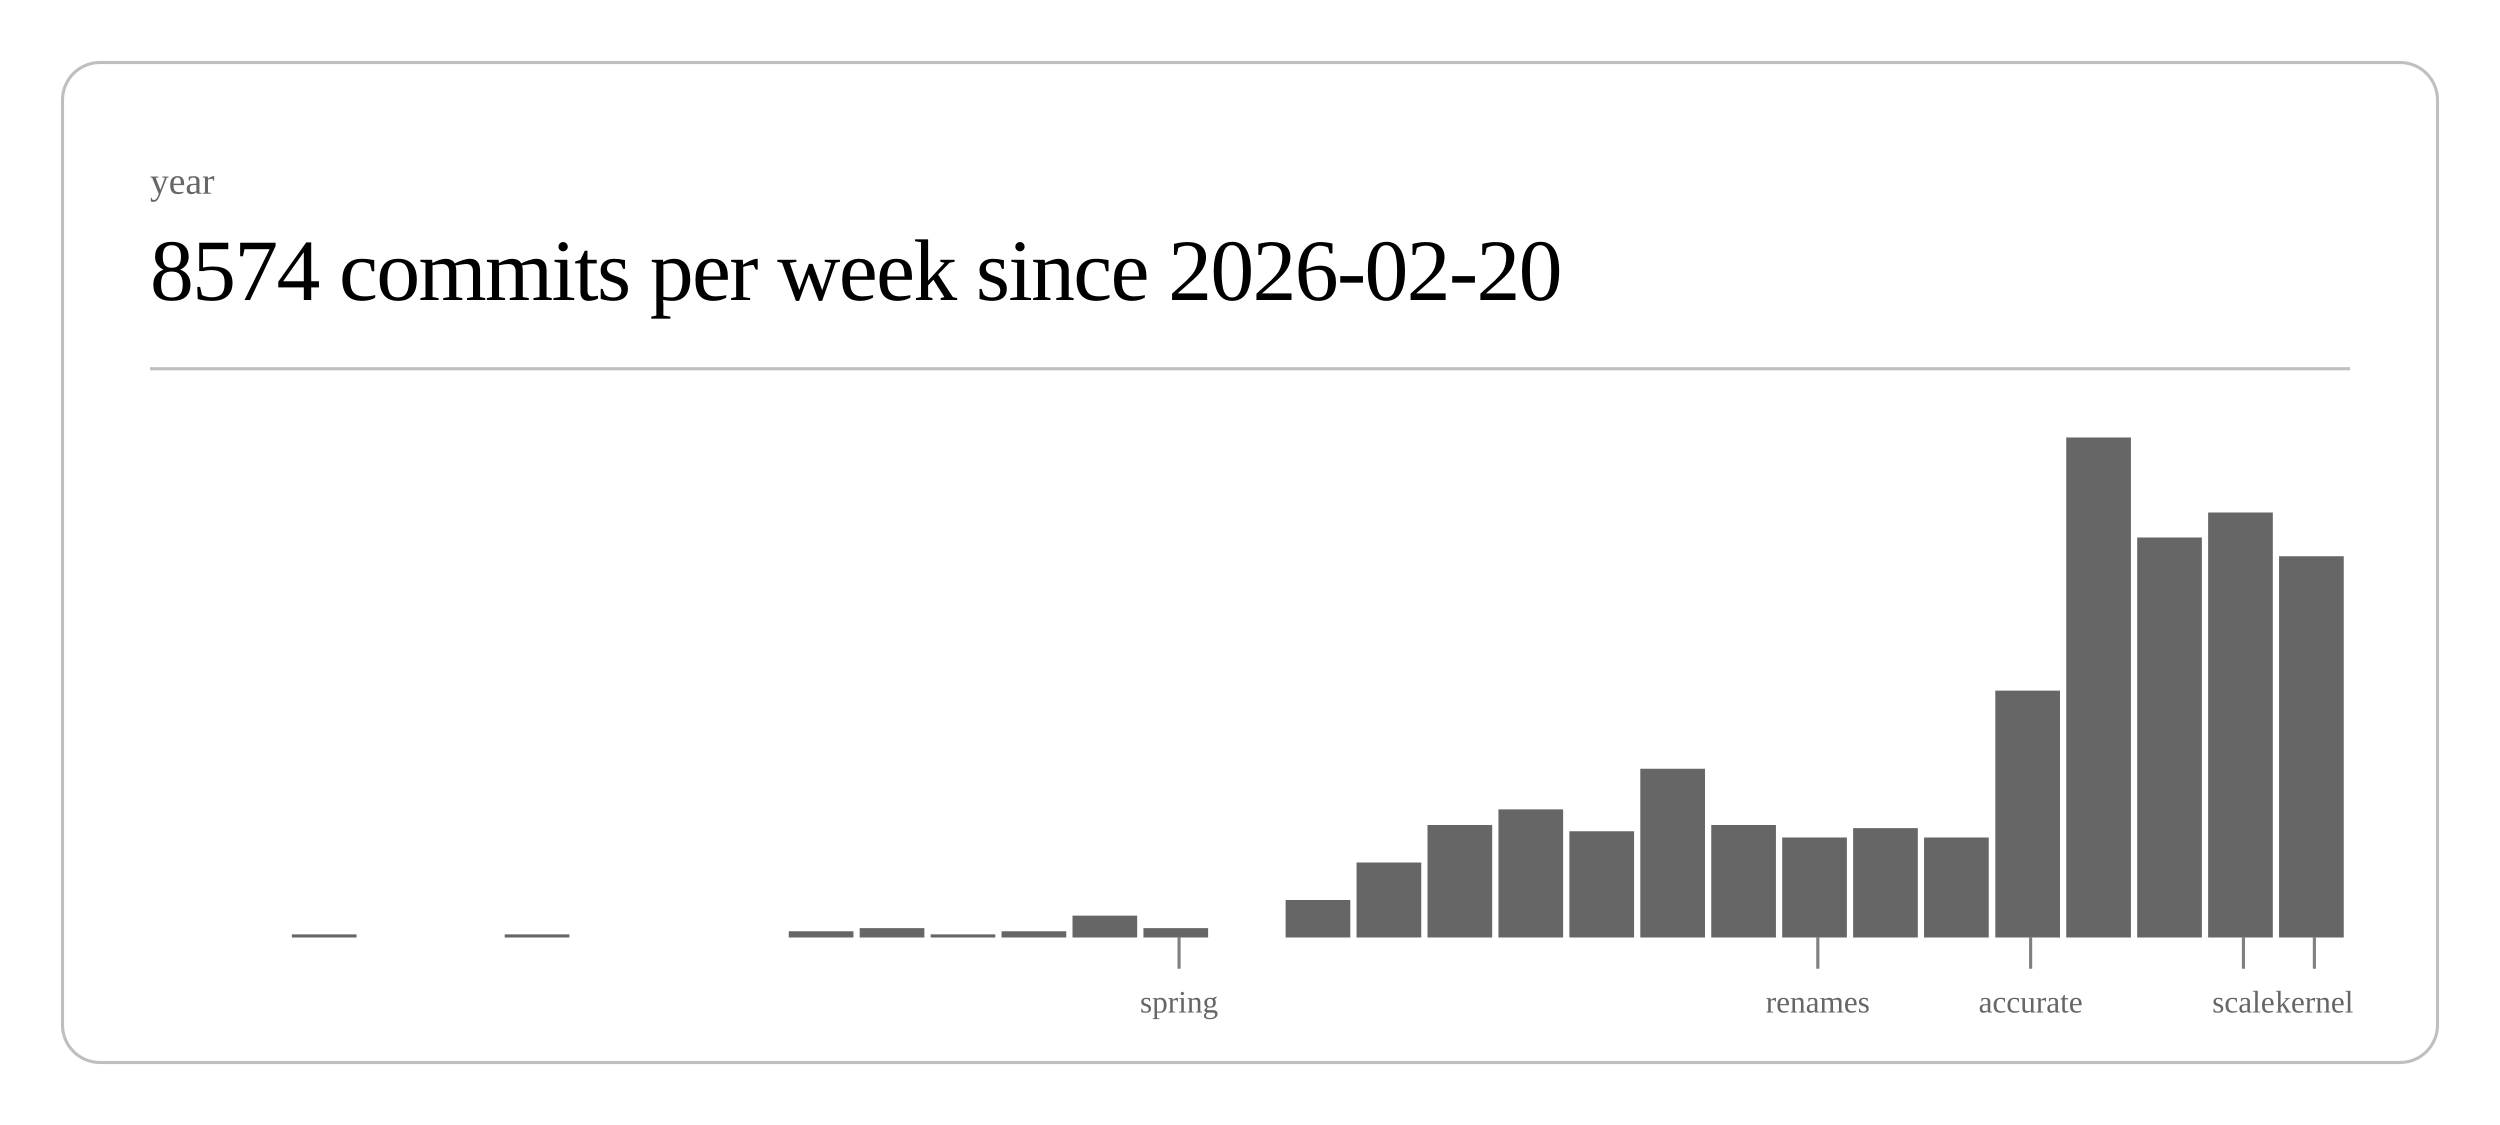
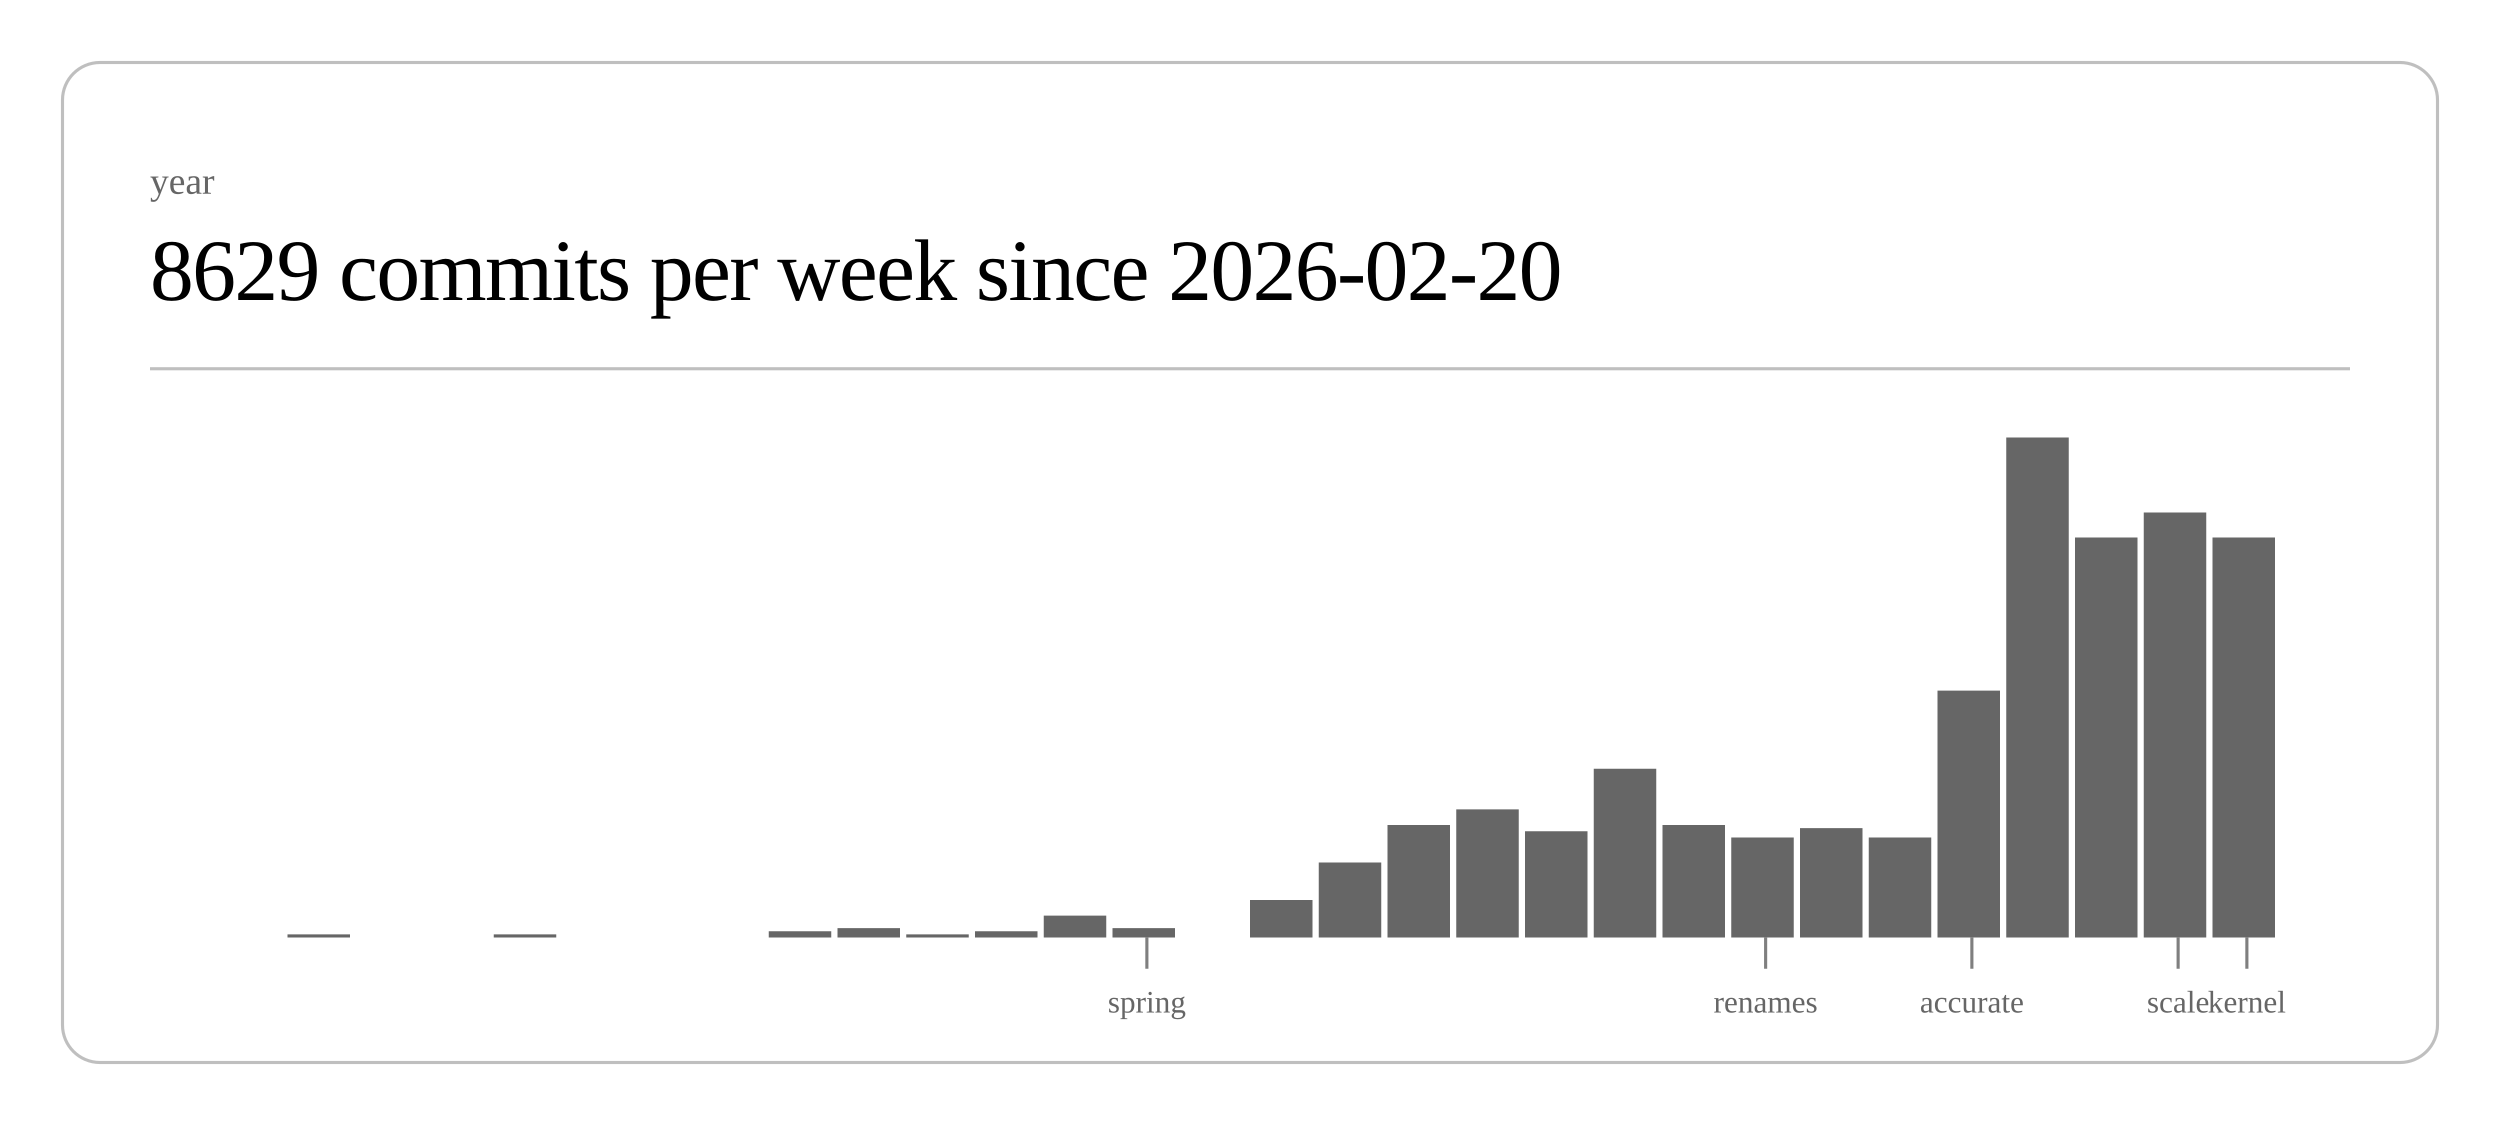
<svg xmlns="http://www.w3.org/2000/svg" class="post-header-svg" viewBox="0 0 800 360" width="800" height="360">
  <rect x="20" y="20" width="760" height="320" rx="12" ry="12" fill="none" stroke="currentColor" stroke-width="1" opacity="0.25" />
  <text fill="currentColor" x="48" y="62" font-size="12" opacity="0.6">year</text>
-   <text fill="currentColor" x="48" y="96" font-size="28" font-weight="300" letter-spacing="-0.5">8574 commits per week since 2026-02-20</text>
+   <text fill="currentColor" x="48" y="96" font-size="28" font-weight="300" letter-spacing="-0.5">8629 commits per week since 2026-02-20</text>
  <line stroke="currentColor" x1="48" y1="118" x2="752" y2="118" stroke-width="1" opacity="0.25" />
-   <rect x="93.4" y="299" width="20.7" height="1" fill="currentColor" opacity="0.6" />
-   <rect x="161.5" y="299" width="20.7" height="1" fill="currentColor" opacity="0.6" />
-   <rect x="252.4" y="298" width="20.7" height="2" fill="currentColor" opacity="0.6" />
-   <rect x="275.1" y="297" width="20.7" height="3" fill="currentColor" opacity="0.6" />
-   <rect x="297.8" y="299" width="20.7" height="1" fill="currentColor" opacity="0.6" />
-   <rect x="320.5" y="298" width="20.7" height="2" fill="currentColor" opacity="0.6" />
-   <rect x="343.2" y="293" width="20.7" height="7" fill="currentColor" opacity="0.6" />
-   <rect x="365.9" y="297" width="20.7" height="3" fill="currentColor" opacity="0.6" />
-   <rect x="411.4" y="288" width="20.7" height="12" fill="currentColor" opacity="0.6" />
-   <rect x="434.1" y="276" width="20.7" height="24" fill="currentColor" opacity="0.6" />
-   <rect x="456.8" y="264" width="20.7" height="36" fill="currentColor" opacity="0.6" />
-   <rect x="479.5" y="259" width="20.7" height="41" fill="currentColor" opacity="0.6" />
-   <rect x="502.2" y="266" width="20.7" height="34" fill="currentColor" opacity="0.6" />
-   <rect x="524.9" y="246" width="20.7" height="54" fill="currentColor" opacity="0.6" />
-   <rect x="547.6" y="264" width="20.7" height="36" fill="currentColor" opacity="0.6" />
-   <rect x="570.3" y="268" width="20.7" height="32" fill="currentColor" opacity="0.6" />
-   <rect x="593.0" y="265" width="20.7" height="35" fill="currentColor" opacity="0.6" />
-   <rect x="615.7" y="268" width="20.7" height="32" fill="currentColor" opacity="0.6" />
-   <rect x="638.5" y="221" width="20.7" height="79" fill="currentColor" opacity="0.6" />
-   <rect x="661.2" y="140" width="20.7" height="160" fill="currentColor" opacity="0.6" />
-   <rect x="683.9" y="172" width="20.7" height="128" fill="currentColor" opacity="0.6" />
-   <rect x="706.6" y="164" width="20.7" height="136" fill="currentColor" opacity="0.6" />
-   <rect x="729.3" y="178" width="20.7" height="122" fill="currentColor" opacity="0.6" />
-   <line stroke="currentColor" x1="377.3" y1="300" x2="377.3" y2="310" stroke-width="1" opacity="0.5" />
-   <text fill="currentColor" x="377.3" y="324" font-size="10" opacity="0.6" text-anchor="middle">spring</text>
-   <line stroke="currentColor" x1="581.7" y1="300" x2="581.7" y2="310" stroke-width="1" opacity="0.5" />
-   <text fill="currentColor" x="581.7" y="324" font-size="10" opacity="0.6" text-anchor="middle">renames</text>
-   <line stroke="currentColor" x1="649.8" y1="300" x2="649.8" y2="310" stroke-width="1" opacity="0.5" />
-   <text fill="currentColor" x="649.8" y="324" font-size="10" opacity="0.6" text-anchor="middle">accurate</text>
-   <line stroke="currentColor" x1="717.9" y1="300" x2="717.9" y2="310" stroke-width="1" opacity="0.5" />
-   <text fill="currentColor" x="717.9" y="324" font-size="10" opacity="0.6" text-anchor="middle">scale</text>
-   <line stroke="currentColor" x1="740.6" y1="300" x2="740.6" y2="310" stroke-width="1" opacity="0.5" />
-   <text fill="currentColor" x="740.6" y="324" font-size="10" opacity="0.6" text-anchor="middle">kernel</text>
+   <rect x="92.0" y="299" width="20.0" height="1" fill="currentColor" opacity="0.6" />
+   <rect x="158.0" y="299" width="20.0" height="1" fill="currentColor" opacity="0.6" />
+   <rect x="246.0" y="298" width="20.0" height="2" fill="currentColor" opacity="0.6" />
+   <rect x="268.0" y="297" width="20.0" height="3" fill="currentColor" opacity="0.6" />
+   <rect x="290.0" y="299" width="20.0" height="1" fill="currentColor" opacity="0.6" />
+   <rect x="312.0" y="298" width="20.0" height="2" fill="currentColor" opacity="0.6" />
+   <rect x="334.0" y="293" width="20.0" height="7" fill="currentColor" opacity="0.6" />
+   <rect x="356.0" y="297" width="20.0" height="3" fill="currentColor" opacity="0.6" />
+   <rect x="400.0" y="288" width="20.0" height="12" fill="currentColor" opacity="0.6" />
+   <rect x="422.0" y="276" width="20.0" height="24" fill="currentColor" opacity="0.6" />
+   <rect x="444.0" y="264" width="20.0" height="36" fill="currentColor" opacity="0.6" />
+   <rect x="466.0" y="259" width="20.0" height="41" fill="currentColor" opacity="0.6" />
+   <rect x="488.0" y="266" width="20.0" height="34" fill="currentColor" opacity="0.6" />
+   <rect x="510.0" y="246" width="20.0" height="54" fill="currentColor" opacity="0.6" />
+   <rect x="532.0" y="264" width="20.0" height="36" fill="currentColor" opacity="0.6" />
+   <rect x="554.0" y="268" width="20.0" height="32" fill="currentColor" opacity="0.6" />
+   <rect x="576.0" y="265" width="20.0" height="35" fill="currentColor" opacity="0.6" />
+   <rect x="598.0" y="268" width="20.0" height="32" fill="currentColor" opacity="0.6" />
+   <rect x="620.0" y="221" width="20.0" height="79" fill="currentColor" opacity="0.6" />
+   <rect x="642.0" y="140" width="20.0" height="160" fill="currentColor" opacity="0.6" />
+   <rect x="664.0" y="172" width="20.0" height="128" fill="currentColor" opacity="0.6" />
+   <rect x="686.0" y="164" width="20.0" height="136" fill="currentColor" opacity="0.6" />
+   <rect x="708.0" y="172" width="20.0" height="128" fill="currentColor" opacity="0.6" />
+   <line stroke="currentColor" x1="367.0" y1="300" x2="367.0" y2="310" stroke-width="1" opacity="0.5" />
+   <text fill="currentColor" x="367.0" y="324" font-size="10" opacity="0.6" text-anchor="middle">spring</text>
+   <line stroke="currentColor" x1="565.0" y1="300" x2="565.0" y2="310" stroke-width="1" opacity="0.5" />
+   <text fill="currentColor" x="565.0" y="324" font-size="10" opacity="0.6" text-anchor="middle">renames</text>
+   <line stroke="currentColor" x1="631.0" y1="300" x2="631.0" y2="310" stroke-width="1" opacity="0.5" />
+   <text fill="currentColor" x="631.0" y="324" font-size="10" opacity="0.6" text-anchor="middle">accurate</text>
+   <line stroke="currentColor" x1="697.0" y1="300" x2="697.0" y2="310" stroke-width="1" opacity="0.5" />
+   <text fill="currentColor" x="697.0" y="324" font-size="10" opacity="0.6" text-anchor="middle">scale</text>
+   <line stroke="currentColor" x1="719.0" y1="300" x2="719.0" y2="310" stroke-width="1" opacity="0.5" />
+   <text fill="currentColor" x="719.0" y="324" font-size="10" opacity="0.6" text-anchor="middle">kernel</text>
</svg>
